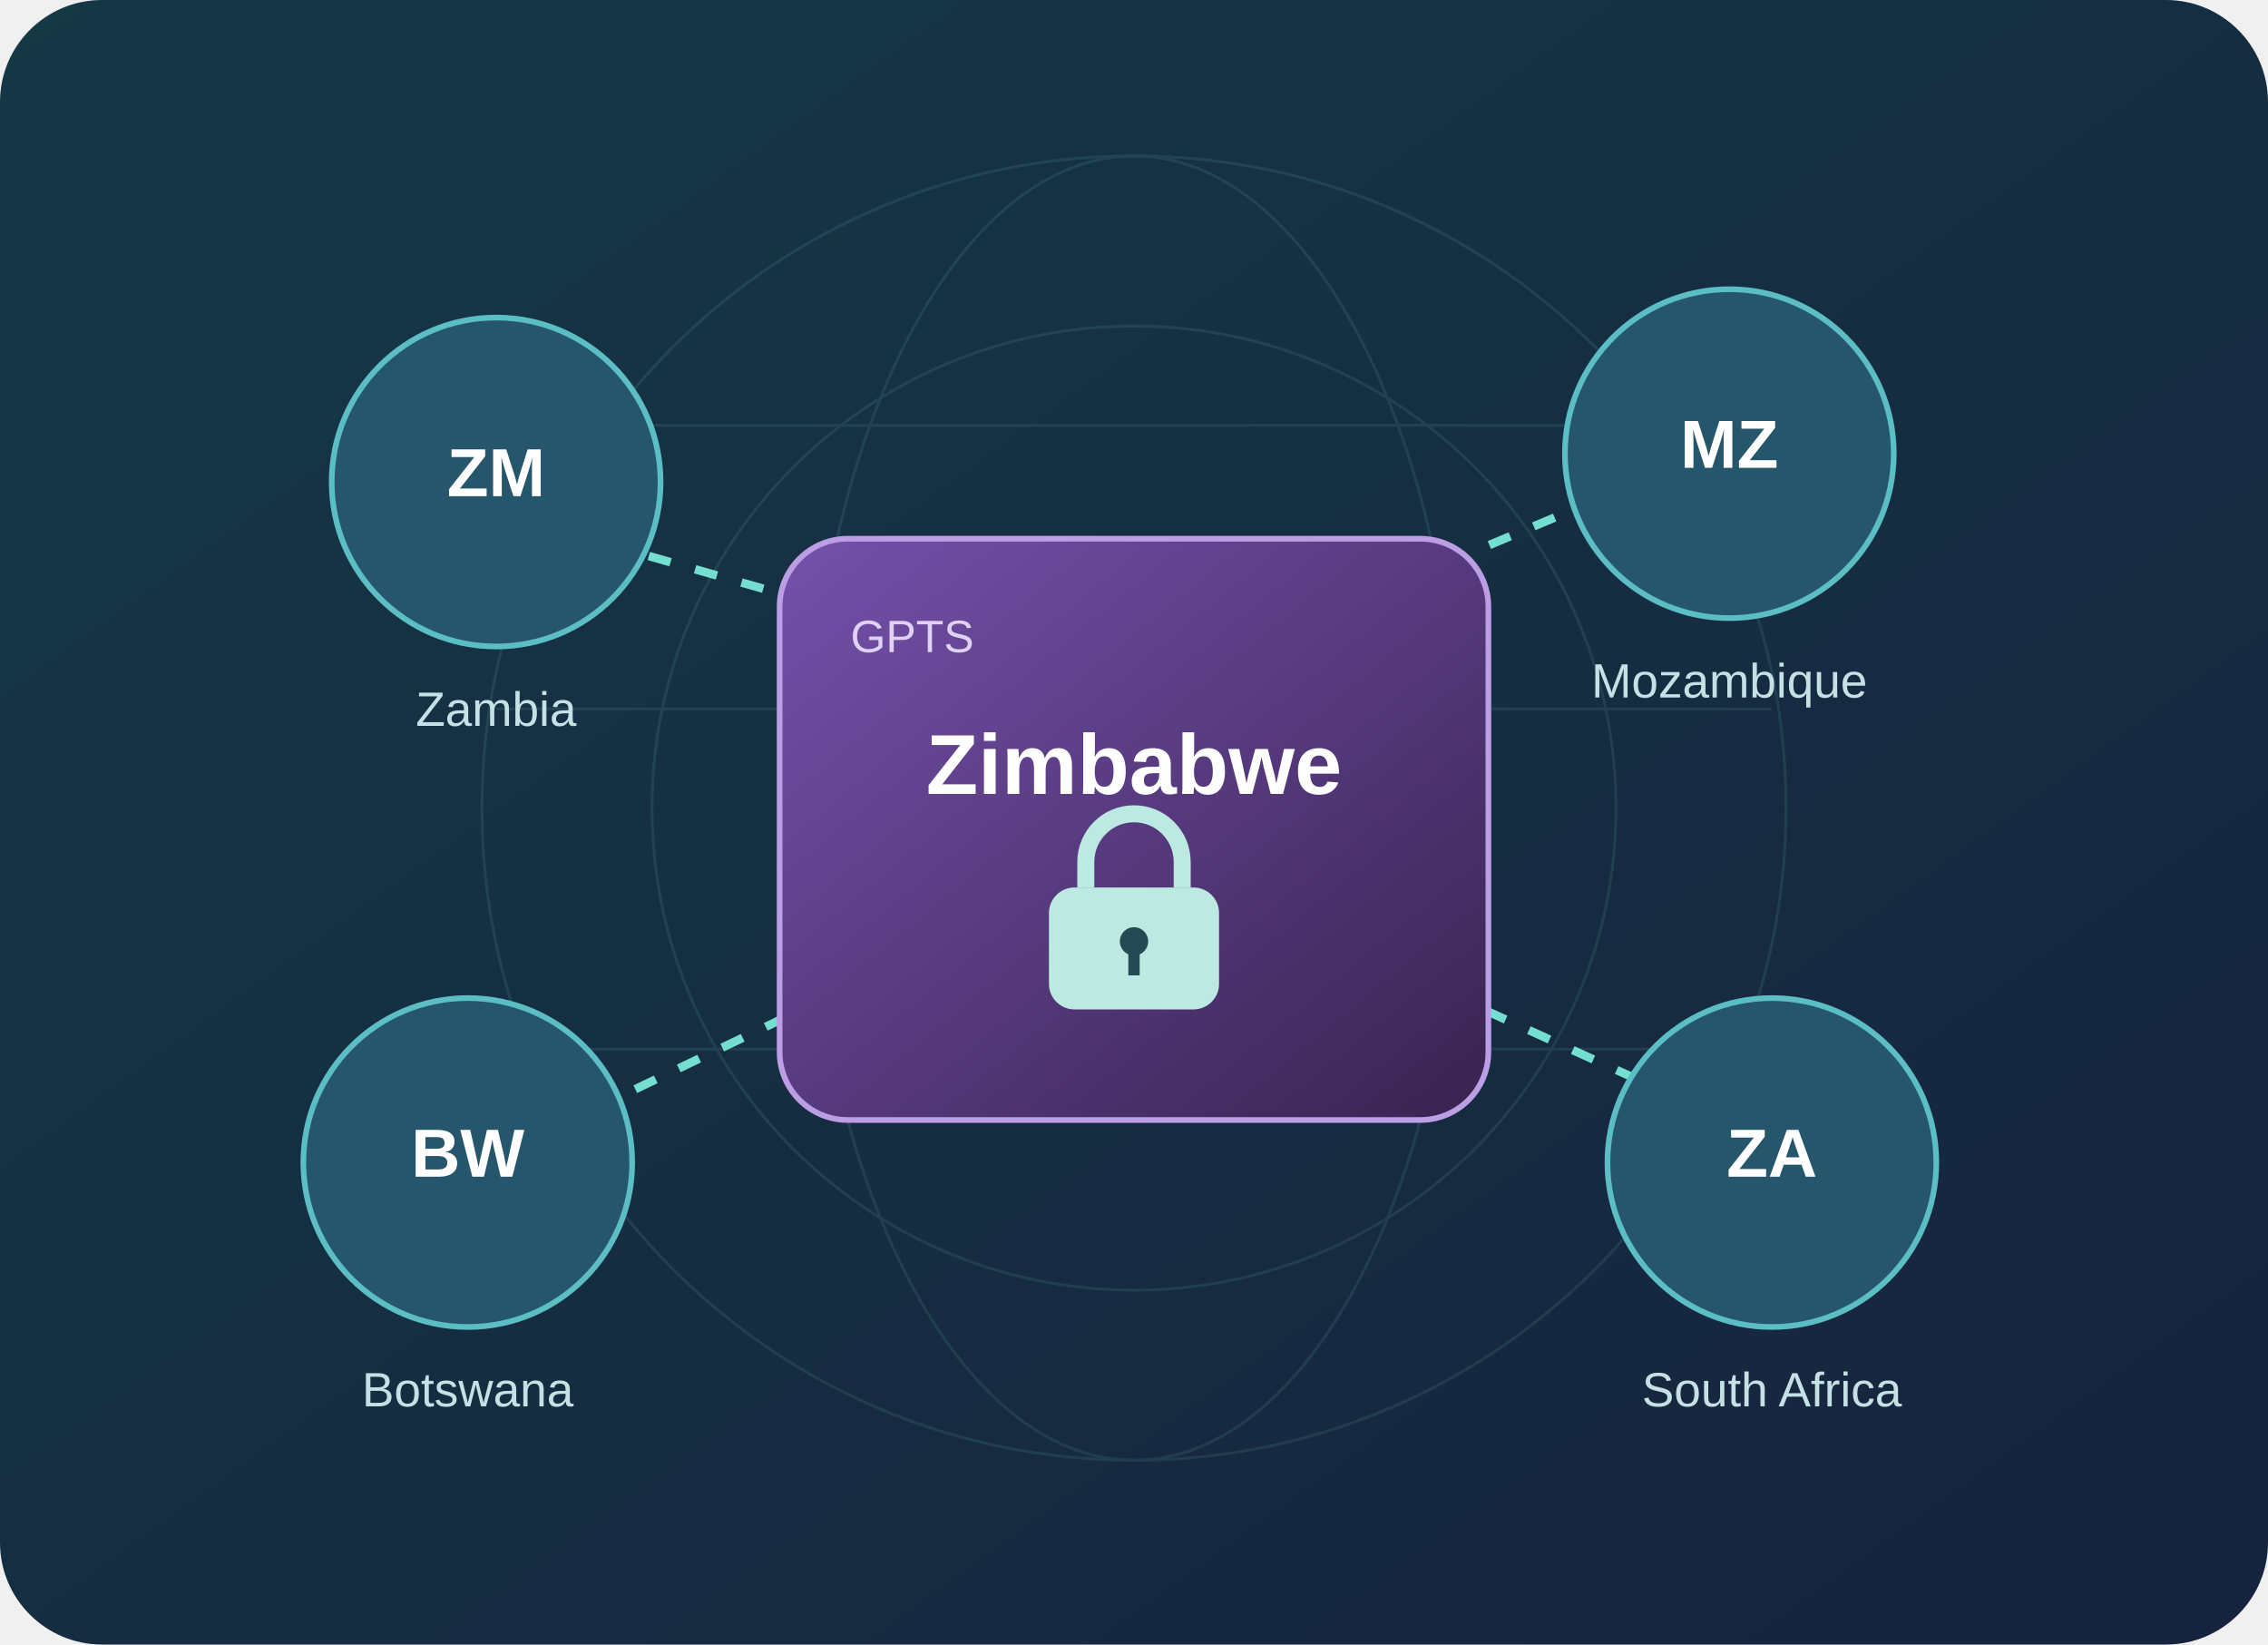
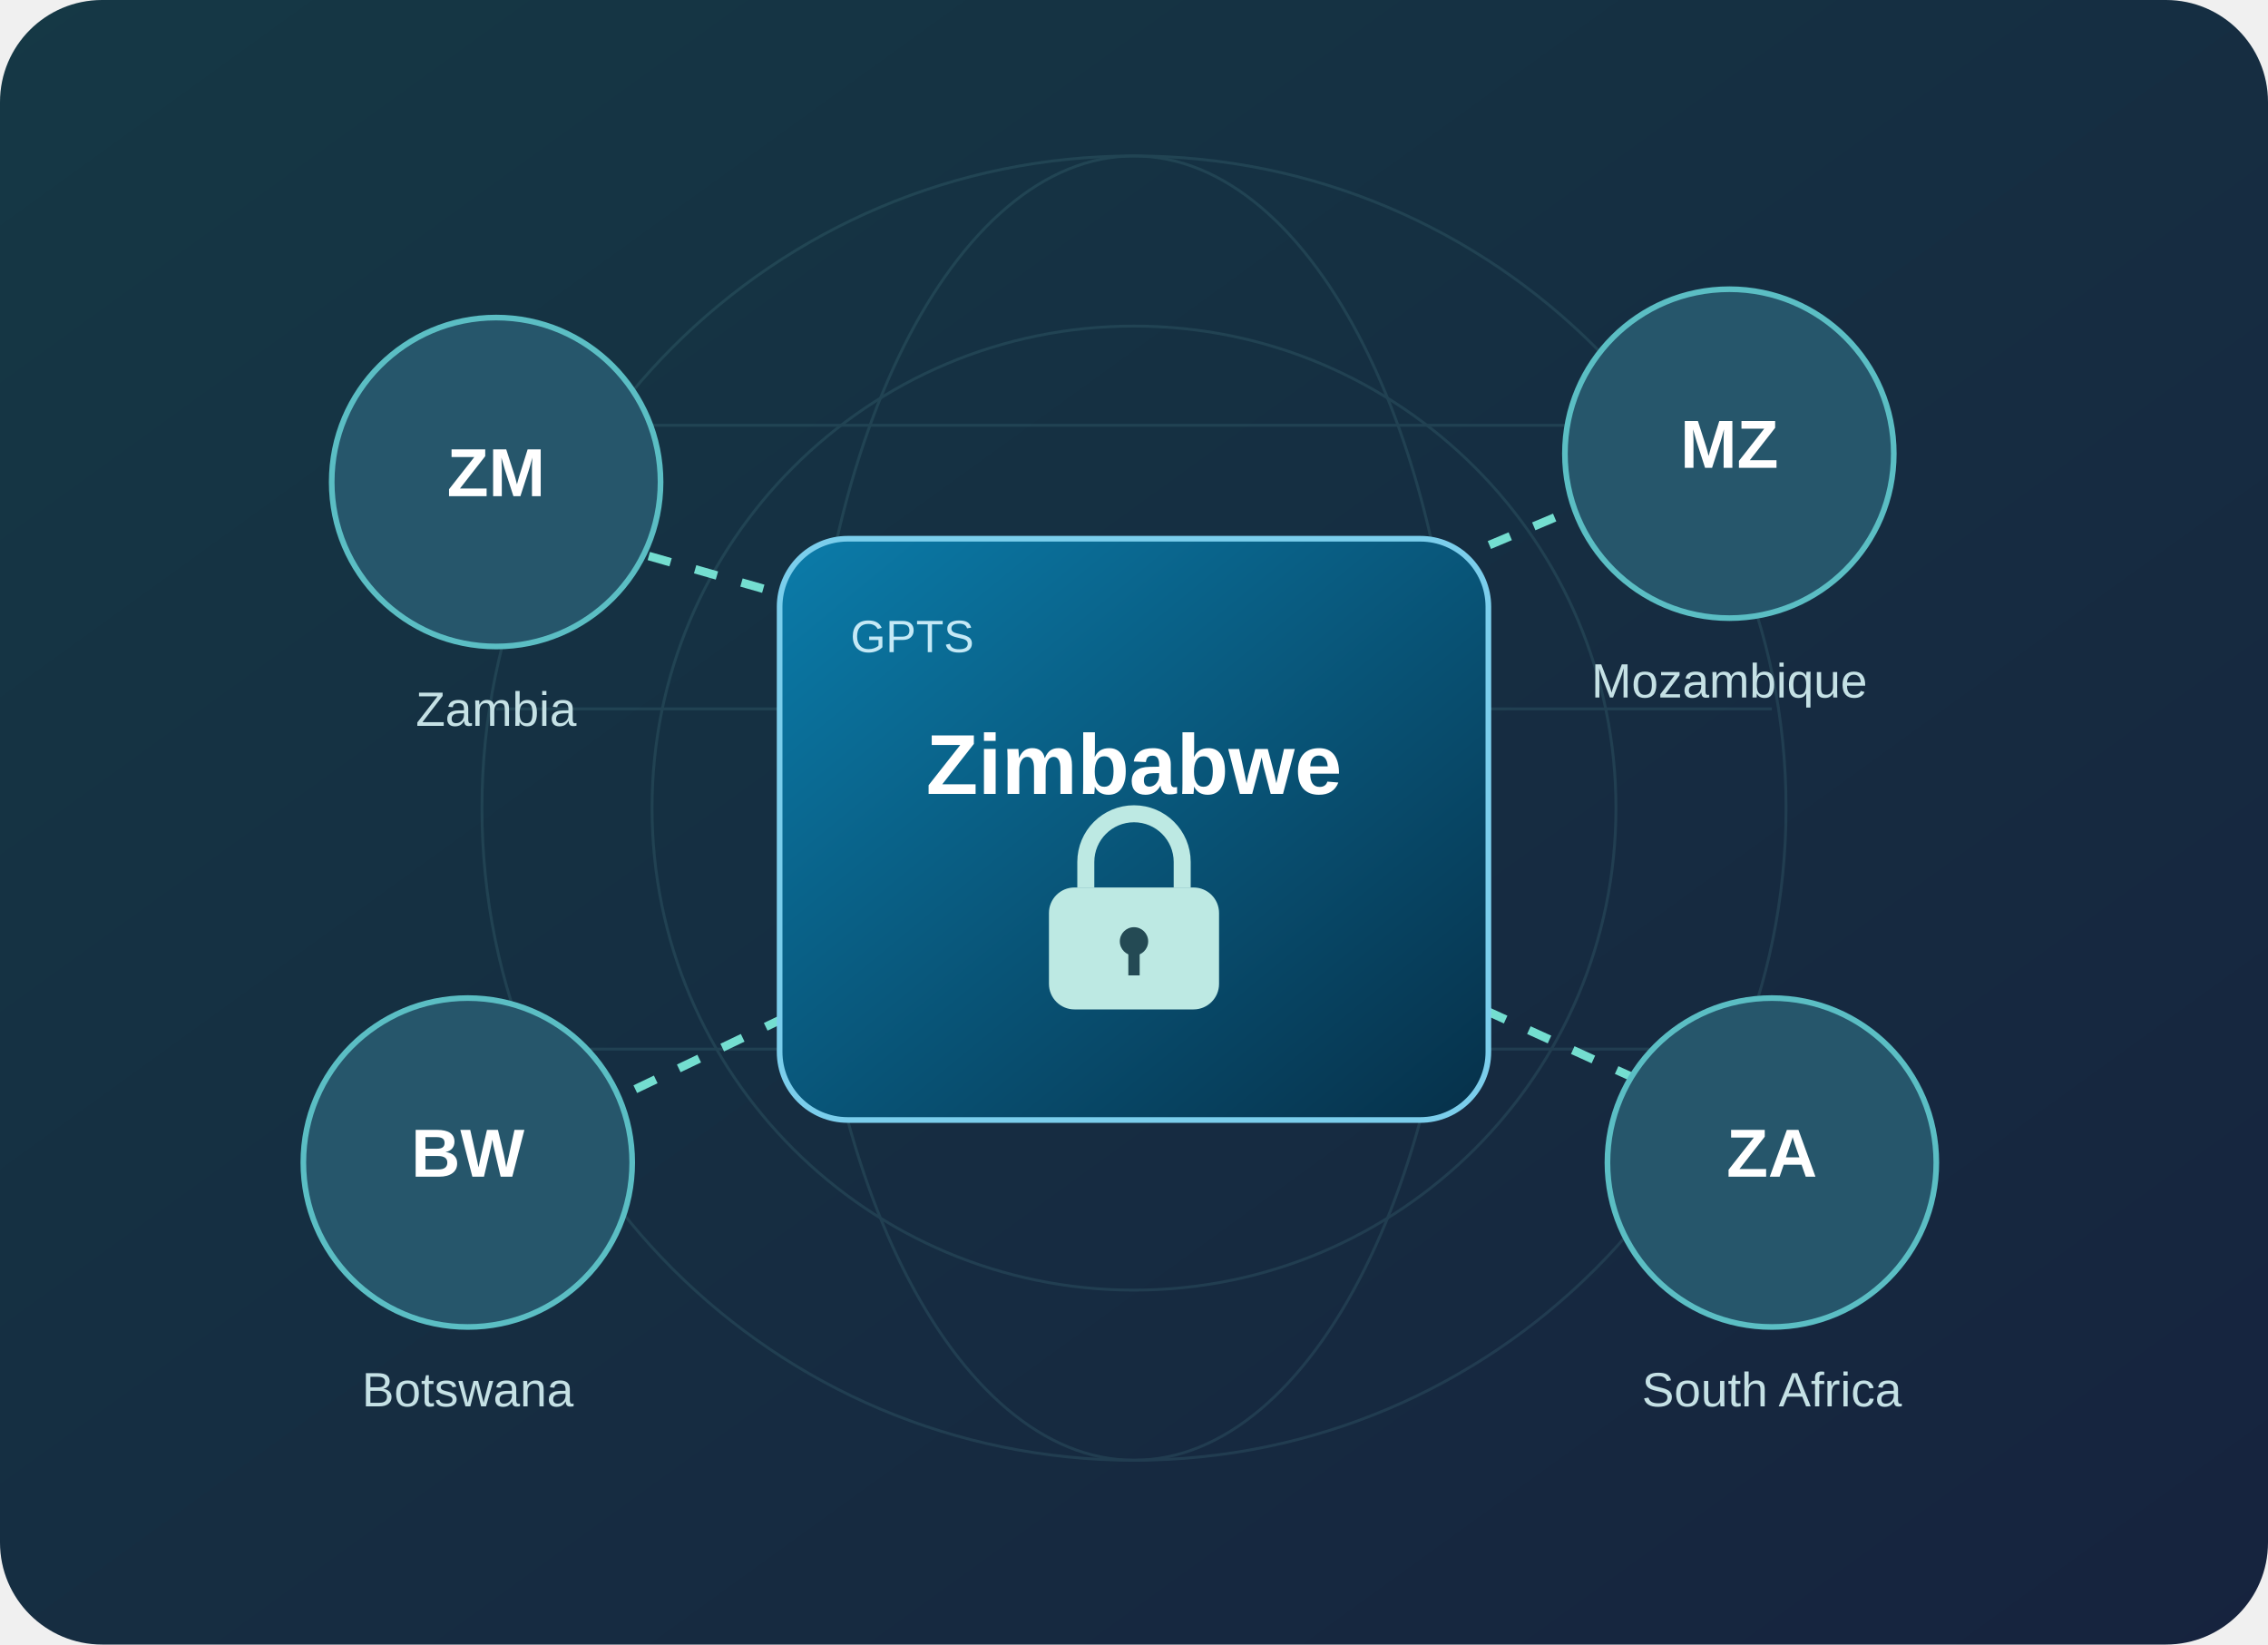
<svg xmlns="http://www.w3.org/2000/svg" viewBox="0 0 800 580" role="img" aria-labelledby="title desc">
  <defs>
    <linearGradient id="bg" x2="1" y2="1">
      <stop stop-color="#153845" />
      <stop offset="1" stop-color="#16233e" />
    </linearGradient>
    <linearGradient id="card" x2="1" y2="1">
-       <stop stop-color="#7551ac" />
-       <stop offset="1" stop-color="#392350" />
+       <stop stop-color="#0b7caa" />
+       <stop offset="1" stop-color="#063049" />
    </linearGradient>
  </defs>
  <rect width="800" height="580" rx="36" fill="url(#bg)" />
  <g fill="none" stroke="#77cecb" opacity=".12">
    <circle cx="400" cy="285" r="230" />
    <circle cx="400" cy="285" r="170" />
    <ellipse cx="400" cy="285" rx="115" ry="230" />
    <path d="M175 250h450M185 370h430M220 150h360" />
  </g>
  <g fill="none" stroke="#74ded0" stroke-width="3" stroke-dasharray="8 9">
    <path d="M400 245 190 185M400 245 590 165M400 300 170 410M400 300 620 400" />
  </g>
  <g font-family="Arial,sans-serif" text-anchor="middle">
    <g transform="translate(175 170)">
      <circle r="58" fill="#26566b" stroke="#5bbec4" stroke-width="2" />
      <text y="5" fill="#fff" font-size="24" font-weight="700">ZM</text>
      <text y="86" fill="#c5e1e5" font-size="17">Zambia</text>
    </g>
    <g transform="translate(610 160)">
      <circle r="58" fill="#26566b" stroke="#5bbec4" stroke-width="2" />
      <text y="5" fill="#fff" font-size="24" font-weight="700">MZ</text>
      <text y="86" fill="#c5e1e5" font-size="17">Mozambique</text>
    </g>
    <g transform="translate(165 410)">
      <circle r="58" fill="#26566b" stroke="#5bbec4" stroke-width="2" />
      <text y="5" fill="#fff" font-size="24" font-weight="700">BW</text>
      <text y="86" fill="#c5e1e5" font-size="17">Botswana</text>
    </g>
    <g transform="translate(625 410)">
      <circle r="58" fill="#26566b" stroke="#5bbec4" stroke-width="2" />
      <text y="5" fill="#fff" font-size="24" font-weight="700">ZA</text>
      <text y="86" fill="#c5e1e5" font-size="17">South Africa</text>
    </g>
  </g>
-   <rect x="275" y="190" width="250" height="205" rx="24" fill="url(#card)" stroke="#bc9ee4" stroke-width="2" />
-   <text x="300" y="230" font-family="Arial,sans-serif" font-size="16" fill="#e0d2f5">GPTS</text>
+   <rect x="275" y="190" width="250" height="205" rx="24" fill="url(#card)" stroke="#7bceec" stroke-width="2" />
+   <text x="300" y="230" font-family="Arial,sans-serif" font-size="16" fill="#c5e9f6">GPTS</text>
  <text x="400" y="280" text-anchor="middle" font-family="Arial,sans-serif" font-weight="700" font-size="30" fill="white">Zimbabwe</text>
  <rect x="370" y="313" width="60" height="43" rx="9" fill="#bde9e3" />
  <path d="M383 313v-9a17 17 0 0 1 34 0v9" fill="none" stroke="#bde9e3" stroke-width="6" />
  <circle cx="400" cy="332" r="5" fill="#244a54" />
  <path d="M400 335v9" stroke="#244a54" stroke-width="4" />
</svg>
